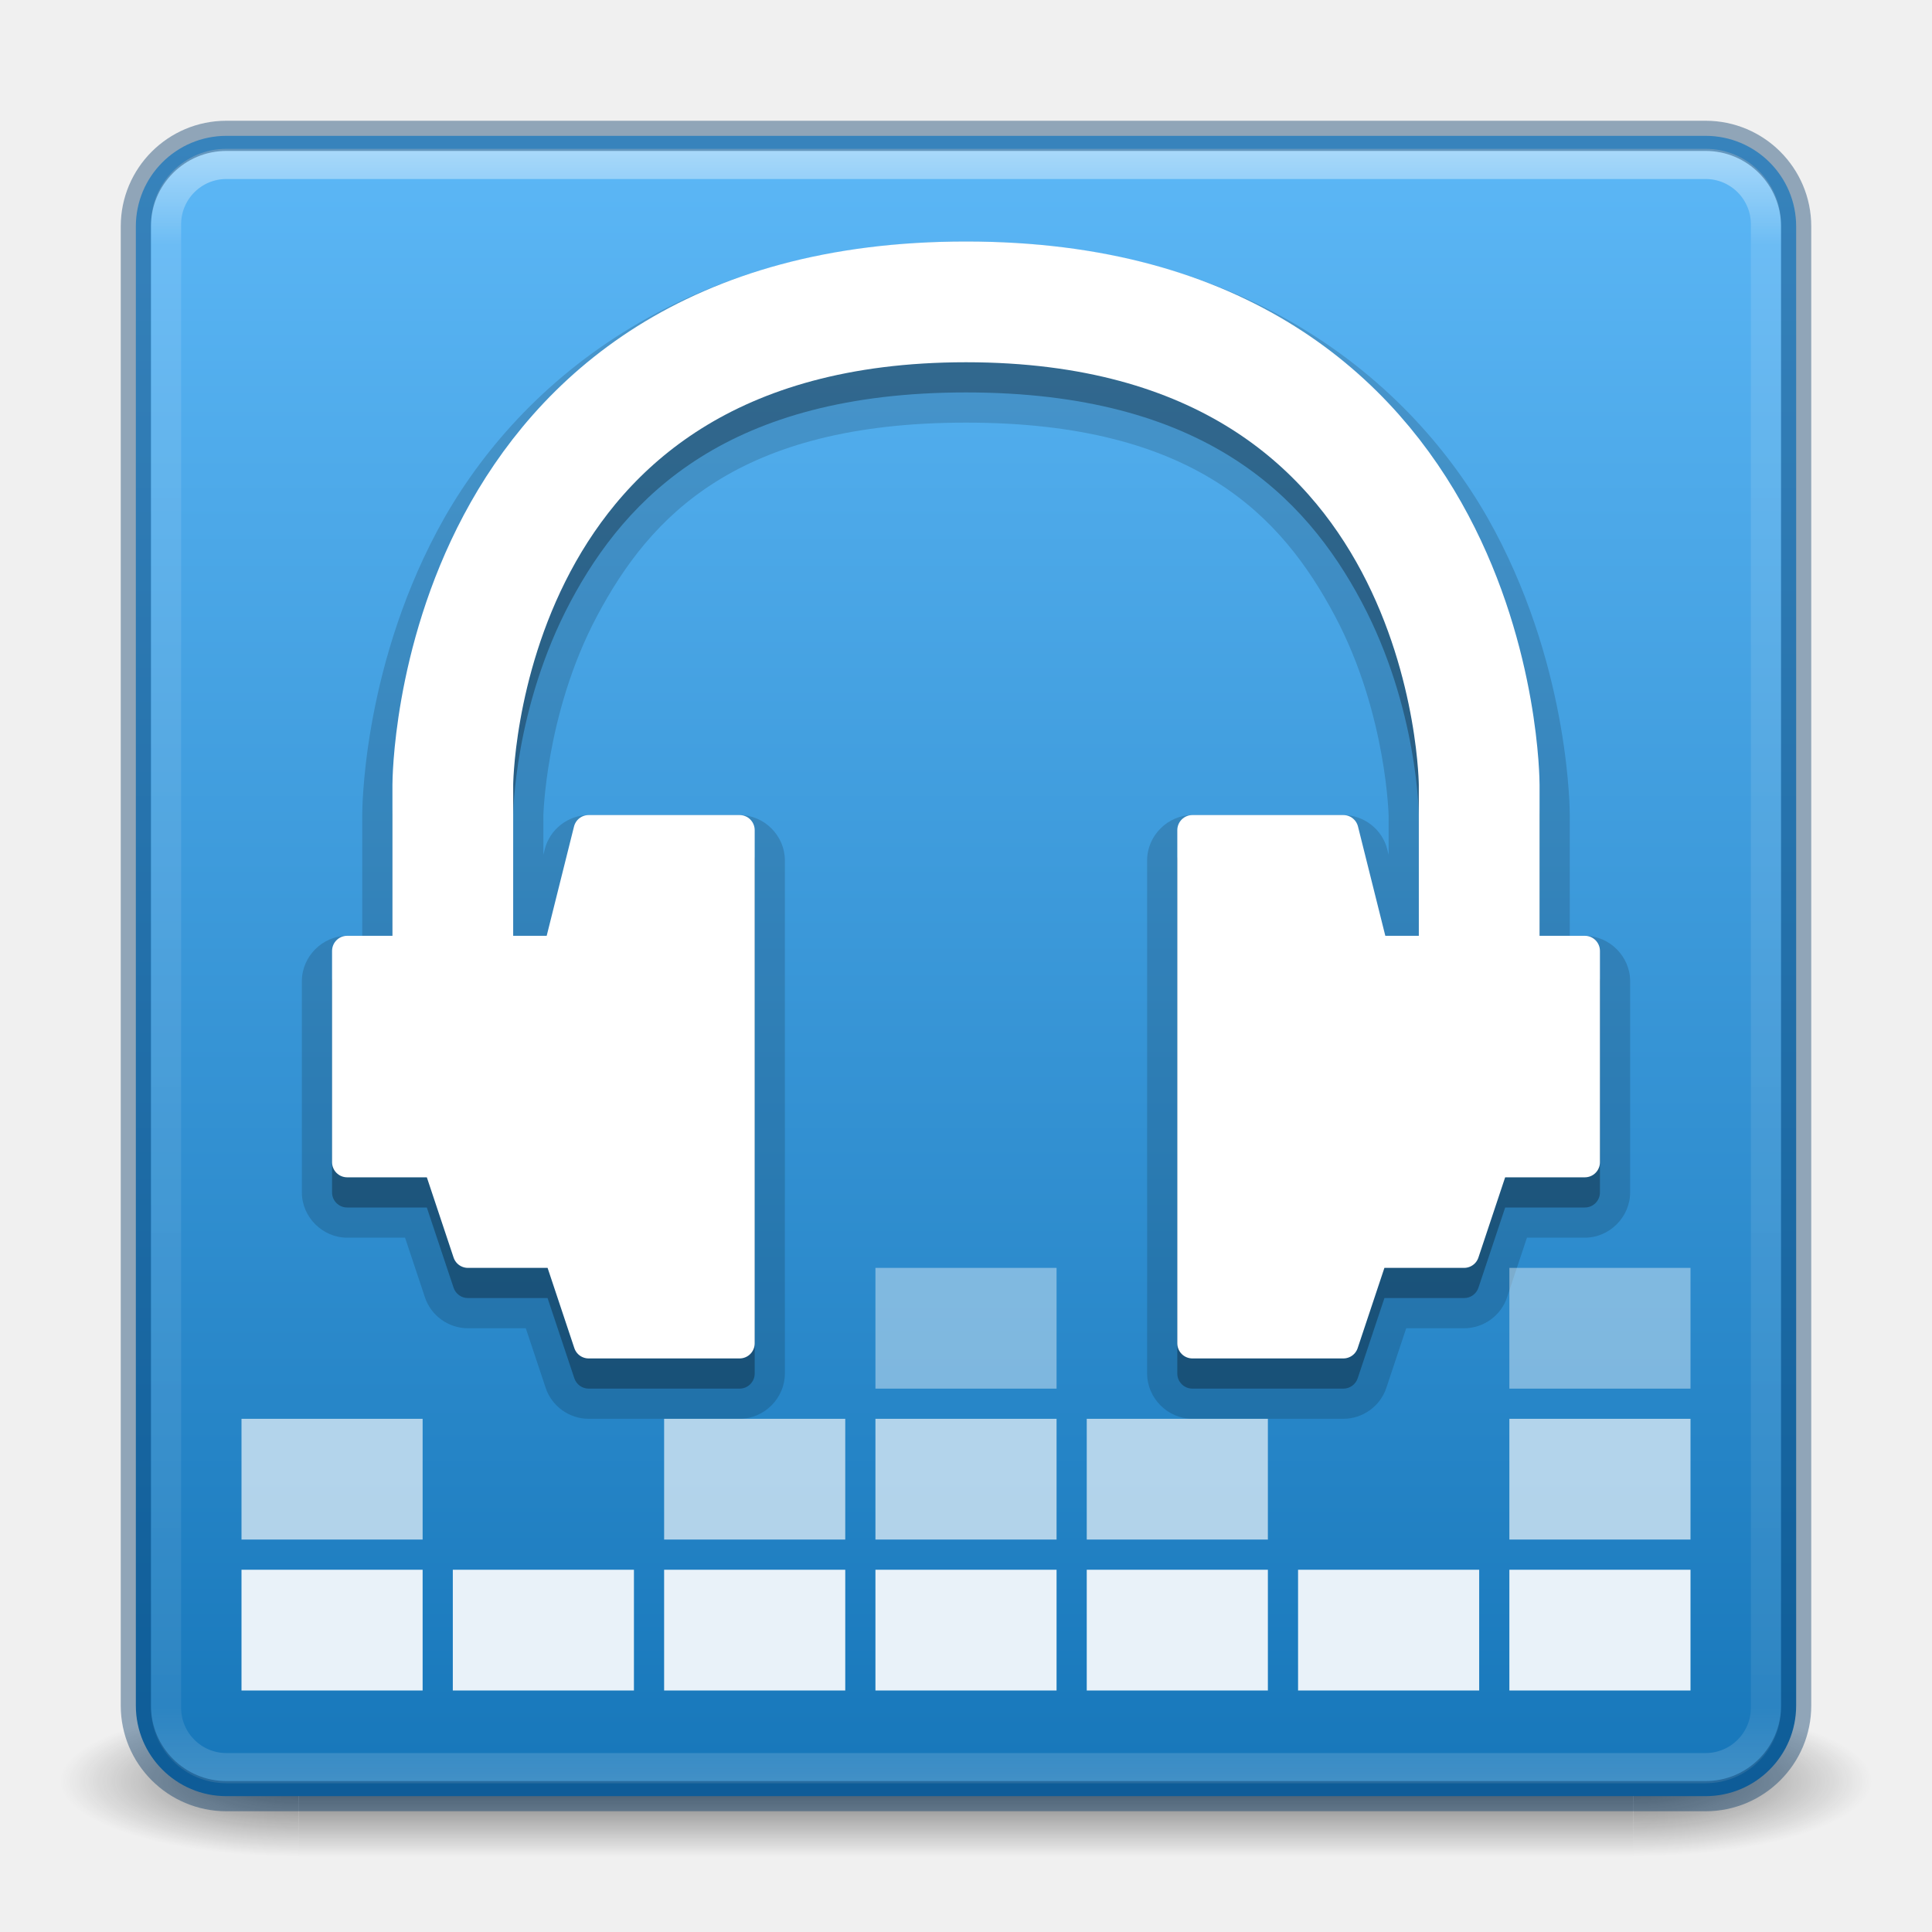
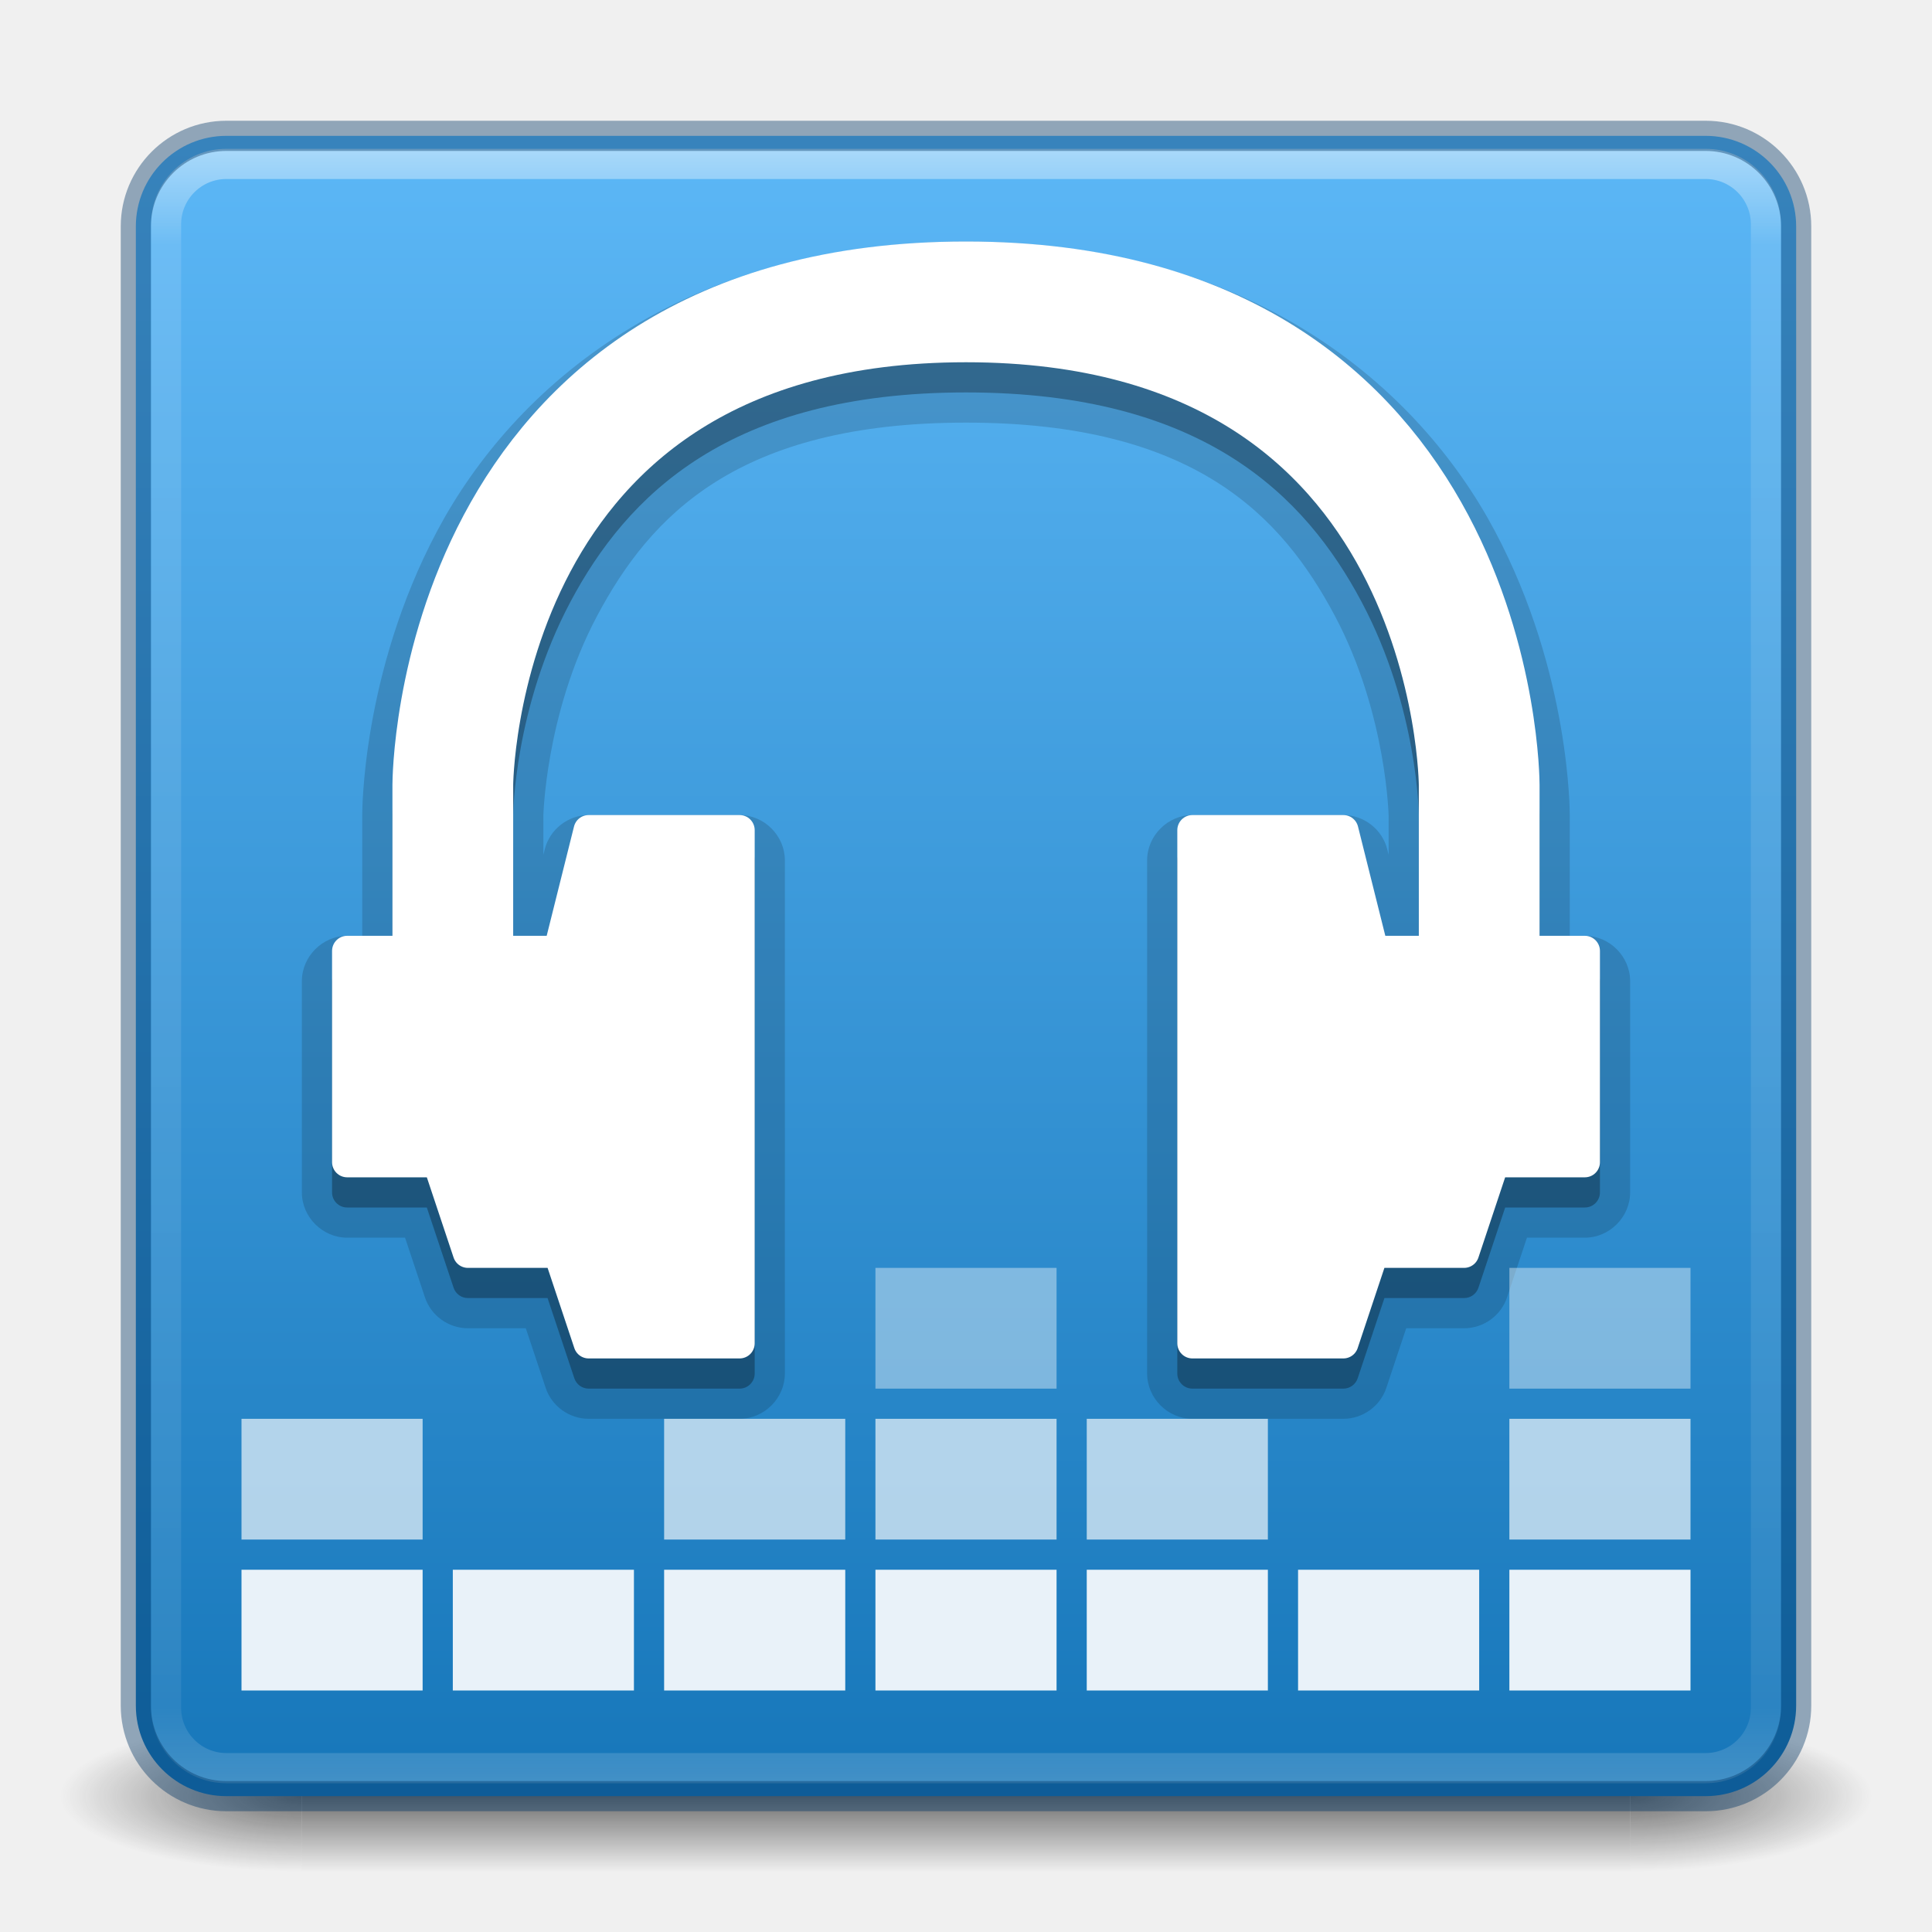
- <svg xmlns="http://www.w3.org/2000/svg" xmlns:xlink="http://www.w3.org/1999/xlink" width="64" height="64" version="1.1">
-   <defs>
+ <svg xmlns="http://www.w3.org/2000/svg" xmlns:xlink="http://www.w3.org/1999/xlink" width="64" height="64" version="1.1" id="svg2">
+   <defs id="defs4">
    <linearGradient id="linearGradient4256">
-       <stop style="stop-color:#1777ba;stop-opacity:1" offset="0" />
-       <stop style="stop-color:#5cb7f6;stop-opacity:1" offset="1" />
+       <stop style="stop-color:#1777ba;stop-opacity:1" offset="0" id="stop7" />
+       <stop style="stop-color:#5cb7f6;stop-opacity:1" offset="1" id="stop9" />
    </linearGradient>
    <linearGradient id="linearGradient3381-5-4" x1="24" x2="24" y1="5" y2="43" gradientTransform="matrix(1.432432,0,0,1.436283,-2.378381,-2.470778)" gradientUnits="userSpaceOnUse" xlink:href="#linearGradient3924-2-2-5-8" />
    <linearGradient id="linearGradient3924-2-2-5-8">
-       <stop style="stop-color:#ffffff;stop-opacity:1" offset="0" />
-       <stop style="stop-color:#ffffff;stop-opacity:0.235" offset=".063" />
-       <stop style="stop-color:#ffffff;stop-opacity:0.157" offset=".951" />
-       <stop style="stop-color:#ffffff;stop-opacity:0.392" offset="1" />
+       <stop style="stop-color:#ffffff;stop-opacity:1" offset="0" id="stop13" />
+       <stop style="stop-color:#ffffff;stop-opacity:0.235" offset=".063" id="stop15" />
+       <stop style="stop-color:#ffffff;stop-opacity:0.157" offset=".951" id="stop17" />
+       <stop style="stop-color:#ffffff;stop-opacity:0.392" offset="1" id="stop19" />
    </linearGradient>
-     <radialGradient id="radialGradient3337-2-2" cx="4.993" cy="43.5" r="2.5" fx="4.993" fy="43.5" gradientTransform="matrix(2.003784,0,0,1.4,27.98813,-17.4)" gradientUnits="userSpaceOnUse" xlink:href="#linearGradient3688-166-749-4-0-3-8" />
+     <radialGradient id="radialGradient3337-2-2" cx="4.993" cy="43.5" r="2.5" fx="4.993" fy="43.5" gradientTransform="matrix(3.206054,0,0,1,37.98101,16)" gradientUnits="userSpaceOnUse" xlink:href="#linearGradient3688-166-749-4-0-3-8" />
    <linearGradient id="linearGradient3688-166-749-4-0-3-8">
-       <stop style="stop-color:#181818;stop-opacity:1" offset="0" />
-       <stop style="stop-color:#181818;stop-opacity:0" offset="1" />
+       <stop style="stop-color:#181818;stop-opacity:1" offset="0" id="stop23" />
+       <stop style="stop-color:#181818;stop-opacity:0" offset="1" id="stop25" />
    </linearGradient>
-     <radialGradient id="radialGradient3339-1-4" cx="4.993" cy="43.5" r="2.5" fx="4.993" fy="43.5" gradientTransform="matrix(2.003784,0,0,1.4,-20.01187,-104.4)" gradientUnits="userSpaceOnUse" xlink:href="#linearGradient3688-464-309-9-2-4-2" />
+     <radialGradient id="radialGradient3339-1-4" cx="4.993" cy="43.5" r="2.5" fx="4.993" fy="43.5" gradientTransform="matrix(3.206054,0,0,1,-26.01899,-103)" gradientUnits="userSpaceOnUse" xlink:href="#linearGradient3688-464-309-9-2-4-2" />
    <linearGradient id="linearGradient3688-464-309-9-2-4-2">
-       <stop style="stop-color:#181818;stop-opacity:1" offset="0" />
-       <stop style="stop-color:#181818;stop-opacity:0" offset="1" />
+       <stop style="stop-color:#181818;stop-opacity:1" offset="0" id="stop29" />
+       <stop style="stop-color:#181818;stop-opacity:0" offset="1" id="stop31" />
    </linearGradient>
    <linearGradient id="linearGradient3702-501-757-8-4-1-1">
-       <stop style="stop-color:#181818;stop-opacity:0" offset="0" />
-       <stop style="stop-color:#181818;stop-opacity:1" offset=".5" />
-       <stop style="stop-color:#181818;stop-opacity:0" offset="1" />
+       <stop style="stop-color:#181818;stop-opacity:0" offset="0" id="stop34" />
+       <stop style="stop-color:#181818;stop-opacity:1" offset=".5" id="stop36" />
+       <stop style="stop-color:#181818;stop-opacity:0" offset="1" id="stop38" />
    </linearGradient>
-     <linearGradient id="linearGradient6394" x1="25.058" x2="25.058" y1="47.028" y2="39.999" gradientUnits="userSpaceOnUse" xlink:href="#linearGradient3702-501-757-8-4-1-1" />
+     <linearGradient id="linearGradient6394" x1="25.058" x2="25.058" y1="47.028" y2="39.999" gradientUnits="userSpaceOnUse" xlink:href="#linearGradient3702-501-757-8-4-1-1" gradientTransform="matrix(1.571429,0,0,0.7142857,-5.714285,28.42857)" />
    <linearGradient id="linearGradient4262" x1="31" x2="31" y1="59" y2="4.737" gradientUnits="userSpaceOnUse" xlink:href="#linearGradient4256" />
  </defs>
-   <g style="opacity:0.6" transform="matrix(1.57895,0,0,0.7142857,-5.894751,27.92857)">
-     <rect style="fill:url(#radialGradient3337-2-2);fill-opacity:1;stroke:none" width="5" height="7" x="38" y="40" />
-     <rect style="fill:url(#radialGradient3339-1-4);fill-opacity:1;stroke:none" width="5" height="7" x="-10" y="-47" transform="scale(-1,-1)" />
-     <rect style="fill:url(#linearGradient6394);fill-opacity:1;stroke:none" width="28" height="7" x="10" y="40" />
-   </g>
-   <rect style="color:#000000;display:inline;overflow:visible;visibility:visible;fill:url(#linearGradient4262);fill-opacity:1;fill-rule:nonzero;stroke:none;stroke-width:1;marker:none;enable-background:accumulate" width="55" height="55" x="4.5" y="4.5" rx="3" ry="3" />
-   <path style="color:#000000;font-style:normal;font-variant:normal;font-weight:normal;font-stretch:normal;font-size:medium;line-height:normal;font-family:sans-serif;text-indent:0;text-align:start;text-decoration:none;text-decoration-line:none;text-decoration-style:solid;text-decoration-color:#000000;letter-spacing:normal;word-spacing:normal;text-transform:none;direction:ltr;block-progression:tb;writing-mode:lr-tb;baseline-shift:baseline;text-anchor:start;white-space:normal;clip-rule:nonzero;display:inline;overflow:visible;visibility:visible;opacity:0.15;isolation:auto;mix-blend-mode:normal;color-interpolation:sRGB;color-interpolation-filters:linearRGB;solid-color:#000000;solid-opacity:1;fill:#000000;fill-opacity:1;fill-rule:evenodd;stroke:none;stroke-width:2;stroke-linecap:butt;stroke-linejoin:round;stroke-miterlimit:4;stroke-dasharray:none;stroke-dashoffset:0;stroke-opacity:1;color-rendering:auto;image-rendering:auto;shape-rendering:auto;text-rendering:auto;enable-background:accumulate" d="M 32 8 C 22.543 8 17.012 12.828 14.48 17.592 C 11.968 22.319 12 26.989 12 26.998 L 12 27 L 12 27.004 L 12 31 L 11.5 31 C 10.684 31 10 31.683 10 32.5 L 10 39.5 C 10 40.316 10.684 41 11.5 41 L 13.418 41 L 14.076 42.975 C 14.279 43.584 14.858 44 15.5 44 L 17.418 44 L 18.076 45.975 C 18.279 46.584 18.858 47 19.5 47 L 24.5 47 C 25.317 47 26 46.316 26 45.5 L 26 28.5 C 26 27.683 25.317 27 24.5 27 L 19.5 27 A 1 1 0 0 0 19.498 27 C 18.816 27.001 18.21 27.475 18.045 28.137 L 18 28.316 L 18 27.008 L 18 27 C 17.999 27.15 18.043 23.67 19.777 20.408 C 21.537 17.098 24.423 14 32 14 C 39.577 14 42.463 17.098 44.223 20.408 C 45.96 23.677 46.001 27.155 46 27.008 L 46 28.316 L 45.955 28.137 C 45.79 27.475 45.184 27.001 44.502 27 A 1 1 0 0 0 44.5 27 L 39.5 27 C 38.684 27 38 27.683 38 28.5 L 38 45.5 C 38 46.316 38.684 47 39.5 47 L 44.5 47 C 45.142 47 45.721 46.584 45.924 45.975 L 46.582 44 L 48.5 44 C 49.142 44 49.721 43.584 49.924 42.975 L 50.582 41 L 52.5 41 C 53.316 41 54 40.316 54 39.5 L 54 32.5 C 54 31.683 53.316 31 52.5 31 L 52 31 L 52 27.004 L 52 27 C 52 26.994 52.033 22.32 49.52 17.592 C 46.988 12.829 41.457 8 32 8 z" />
-   <path style="color:#000000;font-style:normal;font-variant:normal;font-weight:normal;font-stretch:normal;font-size:medium;line-height:normal;font-family:sans-serif;text-indent:0;text-align:start;text-decoration:none;text-decoration-line:none;text-decoration-style:solid;text-decoration-color:#000000;letter-spacing:normal;word-spacing:normal;text-transform:none;direction:ltr;block-progression:tb;writing-mode:lr-tb;baseline-shift:baseline;text-anchor:start;white-space:normal;clip-rule:nonzero;display:inline;overflow:visible;visibility:visible;opacity:0.3;isolation:auto;mix-blend-mode:normal;color-interpolation:sRGB;color-interpolation-filters:linearRGB;solid-color:#000000;solid-opacity:1;fill:#000000;fill-opacity:1;fill-rule:evenodd;stroke:none;stroke-width:1px;stroke-linecap:butt;stroke-linejoin:round;stroke-miterlimit:4;stroke-dasharray:none;stroke-dashoffset:0;stroke-opacity:1;color-rendering:auto;image-rendering:auto;shape-rendering:auto;text-rendering:auto;enable-background:accumulate" d="m 32,9 c -9.123,0 -14.251,4.573 -16.637,9.061 C 12.978,22.548 13,26.998 13,26.998 A 2,2 0 0 0 13,27 l 0,5 -1.5,0 A 0.5,0.5 0 0 0 11,32.5 l 0,7 a 0.5,0.5 0 0 0 0.5,0.5 l 2.639,0 0.887,2.658 A 0.5,0.5 0 0 0 15.5,43 l 2.639,0 0.887,2.658 A 0.5,0.5 0 0 0 19.5,46 l 5,0 A 0.5,0.5 0 0 0 25,45.5 l 0,-17 A 0.5,0.5 0 0 0 24.5,28 l -5,0 a 0.5,0.5 0 0 0 -0.484,0.379 L 18.109,32 17,32 17,27.002 17,27 c 2.4e-5,-0.003 0.028,-3.549 1.895,-7.061 C 20.762,16.427 24.132,13 32,13 39.868,13 43.238,16.427 45.105,19.939 46.972,23.451 47,26.997 47,27 l 0,5 -1.109,0 -0.906,-3.621 A 0.5,0.5 0 0 0 44.5,28 l -5,0 A 0.5,0.5 0 0 0 39,28.5 l 0,17 a 0.5,0.5 0 0 0 0.5,0.5 l 5,0 a 0.5,0.5 0 0 0 0.475,-0.342 L 45.861,43 48.5,43 a 0.5,0.5 0 0 0 0.475,-0.342 L 49.861,40 52.5,40 A 0.5,0.5 0 0 0 53,39.5 l 0,-7 A 0.5,0.5 0 0 0 52.5,32 l -1.5,0 0,-5 a 2,2 0 0 0 0,-0.002 c 0,0 0.022,-4.45 -2.363,-8.938 C 46.251,13.573 41.123,9 32,9 Z" />
-   <rect style="opacity:0.5;fill:none;stroke:url(#linearGradient3381-5-4);stroke-width:1;stroke-linecap:round;stroke-linejoin:round;stroke-miterlimit:4;stroke-dasharray:none;stroke-dashoffset:0;stroke-opacity:1" width="53" height="53.142" x="5.5" y="5.43" rx="2" ry="2" />
-   <rect style="color:#000000;display:inline;overflow:visible;visibility:visible;opacity:0.4;fill:none;stroke:#003464;stroke-width:1;stroke-linecap:round;stroke-linejoin:round;stroke-miterlimit:4;stroke-dasharray:none;stroke-dashoffset:0;stroke-opacity:1;marker:none;enable-background:accumulate" width="55" height="55" x="4.5" y="4.5" rx="3" ry="3" />
-   <rect style="opacity:0.9;fill:#ffffff;fill-opacity:1;stroke:#ffffff;stroke-width:0;stroke-linecap:round;stroke-linejoin:miter;stroke-miterlimit:4;stroke-dasharray:none;stroke-opacity:1" width="6" height="4" x="22" y="52" rx="0" ry="0" />
-   <rect style="opacity:0.65;fill:#ffffff;fill-opacity:1;stroke:#ffffff;stroke-width:0;stroke-linecap:round;stroke-linejoin:miter;stroke-miterlimit:4;stroke-dasharray:none;stroke-opacity:1" width="6" height="4" x="22" y="47" rx="0" ry="0" />
-   <rect style="opacity:0.9;fill:#ffffff;fill-opacity:1;stroke:#ffffff;stroke-width:0;stroke-linecap:round;stroke-linejoin:miter;stroke-miterlimit:4;stroke-dasharray:none;stroke-opacity:1" width="6" height="4" x="15" y="52" rx="0" ry="0" />
-   <rect width="6" height="4" x="8" y="52" rx="0" ry="0" style="opacity:0.9;fill:#ffffff;fill-opacity:1;stroke:#ffffff;stroke-width:0;stroke-linecap:round;stroke-linejoin:miter;stroke-miterlimit:4;stroke-dasharray:none;stroke-opacity:1" />
-   <rect style="opacity:0.65;fill:#ffffff;fill-opacity:1;stroke:#ffffff;stroke-width:0;stroke-linecap:round;stroke-linejoin:miter;stroke-miterlimit:4;stroke-dasharray:none;stroke-opacity:1" width="6" height="4" x="8" y="47" rx="0" ry="0" />
-   <rect style="opacity:0.9;fill:#ffffff;fill-opacity:1;stroke:#ffffff;stroke-width:0;stroke-linecap:round;stroke-linejoin:miter;stroke-miterlimit:4;stroke-dasharray:none;stroke-opacity:1" width="6" height="4" x="29" y="52" rx="0" ry="0" />
-   <rect style="opacity:0.65;fill:#ffffff;fill-opacity:1;stroke:#ffffff;stroke-width:0;stroke-linecap:round;stroke-linejoin:miter;stroke-miterlimit:4;stroke-dasharray:none;stroke-opacity:1" width="6" height="4" x="29" y="47" rx="0" ry="0" />
-   <rect width="6" height="4" x="29" y="42" rx="0" ry="0" style="opacity:0.4;fill:#ffffff;fill-opacity:1;stroke:#ffffff;stroke-width:0;stroke-linecap:round;stroke-linejoin:miter;stroke-miterlimit:4;stroke-dasharray:none;stroke-opacity:1" />
-   <rect style="opacity:0.9;fill:#ffffff;fill-opacity:1;stroke:#ffffff;stroke-width:0;stroke-linecap:round;stroke-linejoin:miter;stroke-miterlimit:4;stroke-dasharray:none;stroke-opacity:1" width="6" height="4" x="36" y="52" rx="0" ry="0" />
-   <rect style="opacity:0.9;fill:#ffffff;fill-opacity:1;stroke:#ffffff;stroke-width:0;stroke-linecap:round;stroke-linejoin:miter;stroke-miterlimit:4;stroke-dasharray:none;stroke-opacity:1" width="6" height="4" x="43" y="52" rx="0" ry="0" />
-   <rect width="6" height="4" x="50" y="52" rx="0" ry="0" style="opacity:0.9;fill:#ffffff;fill-opacity:1;stroke:#ffffff;stroke-width:0;stroke-linecap:round;stroke-linejoin:miter;stroke-miterlimit:4;stroke-dasharray:none;stroke-opacity:1" />
-   <rect width="6" height="4" x="50" y="47" rx="0" ry="0" style="opacity:0.65;fill:#ffffff;fill-opacity:1;stroke:#ffffff;stroke-width:0;stroke-linecap:round;stroke-linejoin:miter;stroke-miterlimit:4;stroke-dasharray:none;stroke-opacity:1" />
-   <rect style="opacity:0.4;fill:#ffffff;fill-opacity:1;stroke:#ffffff;stroke-width:0;stroke-linecap:round;stroke-linejoin:miter;stroke-miterlimit:4;stroke-dasharray:none;stroke-opacity:1" width="6" height="4" x="50" y="42" rx="0" ry="0" />
-   <rect width="6" height="4" x="36" y="47" rx="0" ry="0" style="opacity:0.65;fill:#ffffff;fill-opacity:1;stroke:#ffffff;stroke-width:0;stroke-linecap:round;stroke-linejoin:miter;stroke-miterlimit:4;stroke-dasharray:none;stroke-opacity:1" />
-   <path style="fill:#ffffff;fill-opacity:1;fill-rule:evenodd;stroke:#ffffff;stroke-width:1px;stroke-linecap:butt;stroke-linejoin:round;stroke-opacity:1" d="m 11.5,31.5 0,7 3,0 1,3 3,0 1,3 5,0 0,-17 -5,0 -1,4 z" />
-   <path d="m 52.5,31.5 0,7 -3,0 -1,3 -3,0 -1,3 -5,0 0,-17 5,0 1,4 z" style="fill:#ffffff;fill-opacity:1;fill-rule:evenodd;stroke:#ffffff;stroke-width:1px;stroke-linecap:butt;stroke-linejoin:round;stroke-opacity:1" />
-   <path style="fill:none;fill-rule:evenodd;stroke:#ffffff;stroke-width:4;stroke-linecap:round;stroke-linejoin:round;stroke-miterlimit:4;stroke-dasharray:none;stroke-opacity:1" d="m 15,31 0,-5 c 0,0 0.009,-16 17,-16 16.991,0 17,16 17,16 l 0,5" />
+   <rect id="rect44" y="57" x="54" height="5" width="8" style="fill:url(#radialGradient3337-2-2);fill-opacity:1;stroke:none;opacity:0.6" />
+   <rect id="rect46" transform="scale(-1,-1)" y="-62" x="-10" height="5" width="8" style="fill:url(#radialGradient3339-1-4);fill-opacity:1;stroke:none;opacity:0.6" />
+   <rect id="rect48" y="57" x="10" height="5" width="44" style="fill:url(#linearGradient6394);fill-opacity:1;stroke:none;opacity:0.6" />
+   <rect style="color:#000000;display:inline;overflow:visible;visibility:visible;fill:url(#linearGradient4262);fill-opacity:1;fill-rule:nonzero;stroke:none;stroke-width:1;marker:none;enable-background:accumulate" width="55" height="55" x="4.5" y="4.5" rx="3" ry="3" id="rect50" />
+   <path style="color:#000000;font-style:normal;font-variant:normal;font-weight:normal;font-stretch:normal;font-size:medium;line-height:normal;font-family:sans-serif;text-indent:0;text-align:start;text-decoration:none;text-decoration-line:none;text-decoration-style:solid;text-decoration-color:#000000;letter-spacing:normal;word-spacing:normal;text-transform:none;direction:ltr;block-progression:tb;writing-mode:lr-tb;baseline-shift:baseline;text-anchor:start;white-space:normal;clip-rule:nonzero;display:inline;overflow:visible;visibility:visible;opacity:0.15;isolation:auto;mix-blend-mode:normal;color-interpolation:sRGB;color-interpolation-filters:linearRGB;solid-color:#000000;solid-opacity:1;fill:#000000;fill-opacity:1;fill-rule:evenodd;stroke:none;stroke-width:2;stroke-linecap:butt;stroke-linejoin:round;stroke-miterlimit:4;stroke-dasharray:none;stroke-dashoffset:0;stroke-opacity:1;color-rendering:auto;image-rendering:auto;shape-rendering:auto;text-rendering:auto;enable-background:accumulate" d="M 32 8 C 22.543 8 17.012 12.828 14.48 17.592 C 11.968 22.319 12 26.989 12 26.998 L 12 27 L 12 27.004 L 12 31 L 11.5 31 C 10.684 31 10 31.683 10 32.5 L 10 39.5 C 10 40.316 10.684 41 11.5 41 L 13.418 41 L 14.076 42.975 C 14.279 43.584 14.858 44 15.5 44 L 17.418 44 L 18.076 45.975 C 18.279 46.584 18.858 47 19.5 47 L 24.5 47 C 25.317 47 26 46.316 26 45.5 L 26 28.5 C 26 27.683 25.317 27 24.5 27 L 19.5 27 A 1 1 0 0 0 19.498 27 C 18.816 27.001 18.21 27.475 18.045 28.137 L 18 28.316 L 18 27.008 L 18 27 C 17.999 27.15 18.043 23.67 19.777 20.408 C 21.537 17.098 24.423 14 32 14 C 39.577 14 42.463 17.098 44.223 20.408 C 45.96 23.677 46.001 27.155 46 27.008 L 46 28.316 L 45.955 28.137 C 45.79 27.475 45.184 27.001 44.502 27 A 1 1 0 0 0 44.5 27 L 39.5 27 C 38.684 27 38 27.683 38 28.5 L 38 45.5 C 38 46.316 38.684 47 39.5 47 L 44.5 47 C 45.142 47 45.721 46.584 45.924 45.975 L 46.582 44 L 48.5 44 C 49.142 44 49.721 43.584 49.924 42.975 L 50.582 41 L 52.5 41 C 53.316 41 54 40.316 54 39.5 L 54 32.5 C 54 31.683 53.316 31 52.5 31 L 52 31 L 52 27.004 L 52 27 C 52 26.994 52.033 22.32 49.52 17.592 C 46.988 12.829 41.457 8 32 8 z" id="path52" />
+   <path style="color:#000000;font-style:normal;font-variant:normal;font-weight:normal;font-stretch:normal;font-size:medium;line-height:normal;font-family:sans-serif;text-indent:0;text-align:start;text-decoration:none;text-decoration-line:none;text-decoration-style:solid;text-decoration-color:#000000;letter-spacing:normal;word-spacing:normal;text-transform:none;direction:ltr;block-progression:tb;writing-mode:lr-tb;baseline-shift:baseline;text-anchor:start;white-space:normal;clip-rule:nonzero;display:inline;overflow:visible;visibility:visible;opacity:0.3;isolation:auto;mix-blend-mode:normal;color-interpolation:sRGB;color-interpolation-filters:linearRGB;solid-color:#000000;solid-opacity:1;fill:#000000;fill-opacity:1;fill-rule:evenodd;stroke:none;stroke-width:1px;stroke-linecap:butt;stroke-linejoin:round;stroke-miterlimit:4;stroke-dasharray:none;stroke-dashoffset:0;stroke-opacity:1;color-rendering:auto;image-rendering:auto;shape-rendering:auto;text-rendering:auto;enable-background:accumulate" d="m 32,9 c -9.123,0 -14.251,4.573 -16.637,9.061 C 12.978,22.548 13,26.998 13,26.998 A 2,2 0 0 0 13,27 l 0,5 -1.5,0 A 0.5,0.5 0 0 0 11,32.5 l 0,7 a 0.5,0.5 0 0 0 0.5,0.5 l 2.639,0 0.887,2.658 A 0.5,0.5 0 0 0 15.5,43 l 2.639,0 0.887,2.658 A 0.5,0.5 0 0 0 19.5,46 l 5,0 A 0.5,0.5 0 0 0 25,45.5 l 0,-17 A 0.5,0.5 0 0 0 24.5,28 l -5,0 a 0.5,0.5 0 0 0 -0.484,0.379 L 18.109,32 17,32 17,27.002 17,27 c 2.4e-5,-0.003 0.028,-3.549 1.895,-7.061 C 20.762,16.427 24.132,13 32,13 39.868,13 43.238,16.427 45.105,19.939 46.972,23.451 47,26.997 47,27 l 0,5 -1.109,0 -0.906,-3.621 A 0.5,0.5 0 0 0 44.5,28 l -5,0 A 0.5,0.5 0 0 0 39,28.5 l 0,17 a 0.5,0.5 0 0 0 0.5,0.5 l 5,0 a 0.5,0.5 0 0 0 0.475,-0.342 L 45.861,43 48.5,43 a 0.5,0.5 0 0 0 0.475,-0.342 L 49.861,40 52.5,40 A 0.5,0.5 0 0 0 53,39.5 l 0,-7 A 0.5,0.5 0 0 0 52.5,32 l -1.5,0 0,-5 a 2,2 0 0 0 0,-0.002 c 0,0 0.022,-4.45 -2.363,-8.938 C 46.251,13.573 41.123,9 32,9 Z" id="path54" />
+   <rect style="opacity:0.5;fill:none;stroke:url(#linearGradient3381-5-4);stroke-width:1;stroke-linecap:round;stroke-linejoin:round;stroke-miterlimit:4;stroke-dasharray:none;stroke-dashoffset:0;stroke-opacity:1" width="53" height="53.142" x="5.5" y="5.43" rx="2" ry="2" id="rect56" />
+   <rect style="color:#000000;display:inline;overflow:visible;visibility:visible;opacity:0.4;fill:none;stroke:#003464;stroke-width:1;stroke-linecap:round;stroke-linejoin:round;stroke-miterlimit:4;stroke-dasharray:none;stroke-dashoffset:0;stroke-opacity:1;marker:none;enable-background:accumulate" width="55" height="55" x="4.5" y="4.5" rx="3" ry="3" id="rect58" />
+   <rect style="opacity:0.9;fill:#ffffff;fill-opacity:1;stroke:#ffffff;stroke-width:0;stroke-linecap:round;stroke-linejoin:miter;stroke-miterlimit:4;stroke-dasharray:none;stroke-opacity:1" width="6" height="4" x="22" y="52" rx="0" ry="0" id="rect60" />
+   <rect style="opacity:0.65;fill:#ffffff;fill-opacity:1;stroke:#ffffff;stroke-width:0;stroke-linecap:round;stroke-linejoin:miter;stroke-miterlimit:4;stroke-dasharray:none;stroke-opacity:1" width="6" height="4" x="22" y="47" rx="0" ry="0" id="rect62" />
+   <rect style="opacity:0.9;fill:#ffffff;fill-opacity:1;stroke:#ffffff;stroke-width:0;stroke-linecap:round;stroke-linejoin:miter;stroke-miterlimit:4;stroke-dasharray:none;stroke-opacity:1" width="6" height="4" x="15" y="52" rx="0" ry="0" id="rect64" />
+   <rect width="6" height="4" x="8" y="52" rx="0" ry="0" style="opacity:0.9;fill:#ffffff;fill-opacity:1;stroke:#ffffff;stroke-width:0;stroke-linecap:round;stroke-linejoin:miter;stroke-miterlimit:4;stroke-dasharray:none;stroke-opacity:1" id="rect66" />
+   <rect style="opacity:0.65;fill:#ffffff;fill-opacity:1;stroke:#ffffff;stroke-width:0;stroke-linecap:round;stroke-linejoin:miter;stroke-miterlimit:4;stroke-dasharray:none;stroke-opacity:1" width="6" height="4" x="8" y="47" rx="0" ry="0" id="rect68" />
+   <rect style="opacity:0.9;fill:#ffffff;fill-opacity:1;stroke:#ffffff;stroke-width:0;stroke-linecap:round;stroke-linejoin:miter;stroke-miterlimit:4;stroke-dasharray:none;stroke-opacity:1" width="6" height="4" x="29" y="52" rx="0" ry="0" id="rect70" />
+   <rect style="opacity:0.65;fill:#ffffff;fill-opacity:1;stroke:#ffffff;stroke-width:0;stroke-linecap:round;stroke-linejoin:miter;stroke-miterlimit:4;stroke-dasharray:none;stroke-opacity:1" width="6" height="4" x="29" y="47" rx="0" ry="0" id="rect72" />
+   <rect width="6" height="4" x="29" y="42" rx="0" ry="0" style="opacity:0.4;fill:#ffffff;fill-opacity:1;stroke:#ffffff;stroke-width:0;stroke-linecap:round;stroke-linejoin:miter;stroke-miterlimit:4;stroke-dasharray:none;stroke-opacity:1" id="rect74" />
+   <rect style="opacity:0.9;fill:#ffffff;fill-opacity:1;stroke:#ffffff;stroke-width:0;stroke-linecap:round;stroke-linejoin:miter;stroke-miterlimit:4;stroke-dasharray:none;stroke-opacity:1" width="6" height="4" x="36" y="52" rx="0" ry="0" id="rect76" />
+   <rect style="opacity:0.9;fill:#ffffff;fill-opacity:1;stroke:#ffffff;stroke-width:0;stroke-linecap:round;stroke-linejoin:miter;stroke-miterlimit:4;stroke-dasharray:none;stroke-opacity:1" width="6" height="4" x="43" y="52" rx="0" ry="0" id="rect78" />
+   <rect width="6" height="4" x="50" y="52" rx="0" ry="0" style="opacity:0.9;fill:#ffffff;fill-opacity:1;stroke:#ffffff;stroke-width:0;stroke-linecap:round;stroke-linejoin:miter;stroke-miterlimit:4;stroke-dasharray:none;stroke-opacity:1" id="rect80" />
+   <rect width="6" height="4" x="50" y="47" rx="0" ry="0" style="opacity:0.65;fill:#ffffff;fill-opacity:1;stroke:#ffffff;stroke-width:0;stroke-linecap:round;stroke-linejoin:miter;stroke-miterlimit:4;stroke-dasharray:none;stroke-opacity:1" id="rect82" />
+   <rect style="opacity:0.4;fill:#ffffff;fill-opacity:1;stroke:#ffffff;stroke-width:0;stroke-linecap:round;stroke-linejoin:miter;stroke-miterlimit:4;stroke-dasharray:none;stroke-opacity:1" width="6" height="4" x="50" y="42" rx="0" ry="0" id="rect84" />
+   <rect width="6" height="4" x="36" y="47" rx="0" ry="0" style="opacity:0.65;fill:#ffffff;fill-opacity:1;stroke:#ffffff;stroke-width:0;stroke-linecap:round;stroke-linejoin:miter;stroke-miterlimit:4;stroke-dasharray:none;stroke-opacity:1" id="rect86" />
+   <path style="fill:#ffffff;fill-opacity:1;fill-rule:evenodd;stroke:#ffffff;stroke-width:1px;stroke-linecap:butt;stroke-linejoin:round;stroke-opacity:1" d="m 11.5,31.5 0,7 3,0 1,3 3,0 1,3 5,0 0,-17 -5,0 -1,4 z" id="path88" />
+   <path d="m 52.5,31.5 0,7 -3,0 -1,3 -3,0 -1,3 -5,0 0,-17 5,0 1,4 z" style="fill:#ffffff;fill-opacity:1;fill-rule:evenodd;stroke:#ffffff;stroke-width:1px;stroke-linecap:butt;stroke-linejoin:round;stroke-opacity:1" id="path90" />
+   <path style="fill:none;fill-rule:evenodd;stroke:#ffffff;stroke-width:4;stroke-linecap:round;stroke-linejoin:round;stroke-miterlimit:4;stroke-dasharray:none;stroke-opacity:1" d="m 15,31 0,-5 c 0,0 0.009,-16 17,-16 16.991,0 17,16 17,16 l 0,5" id="path92" />
</svg>
